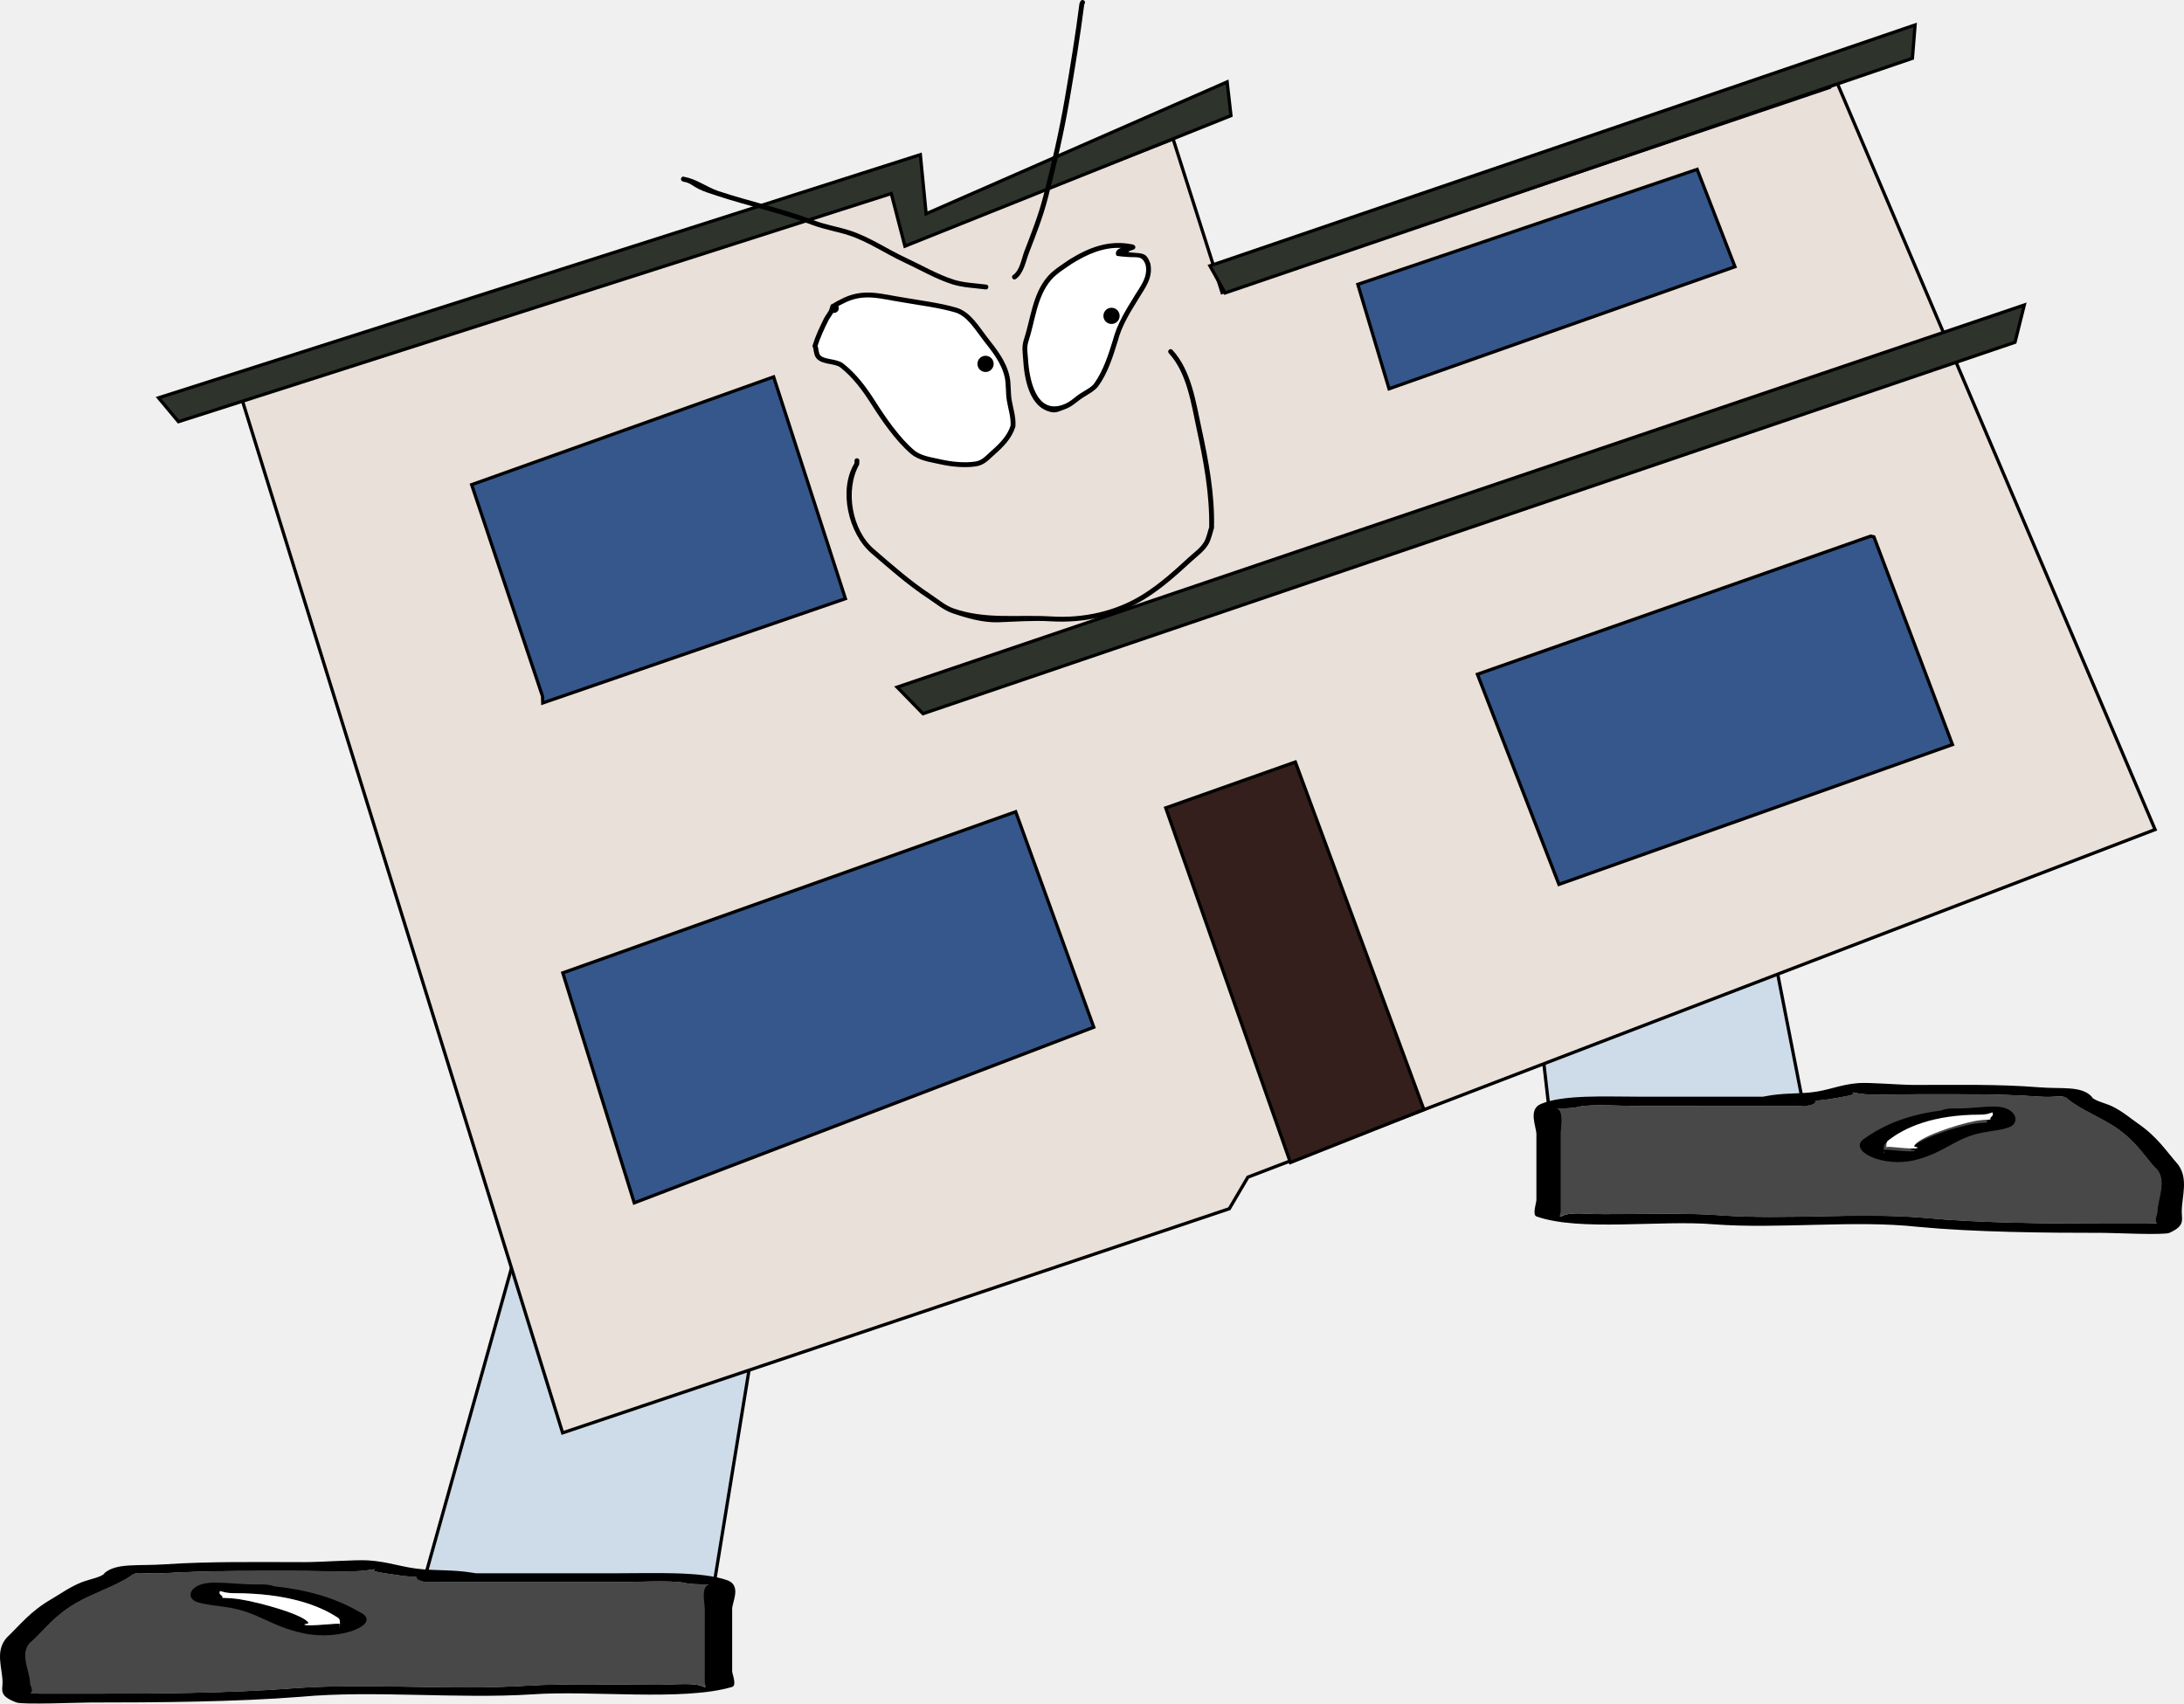
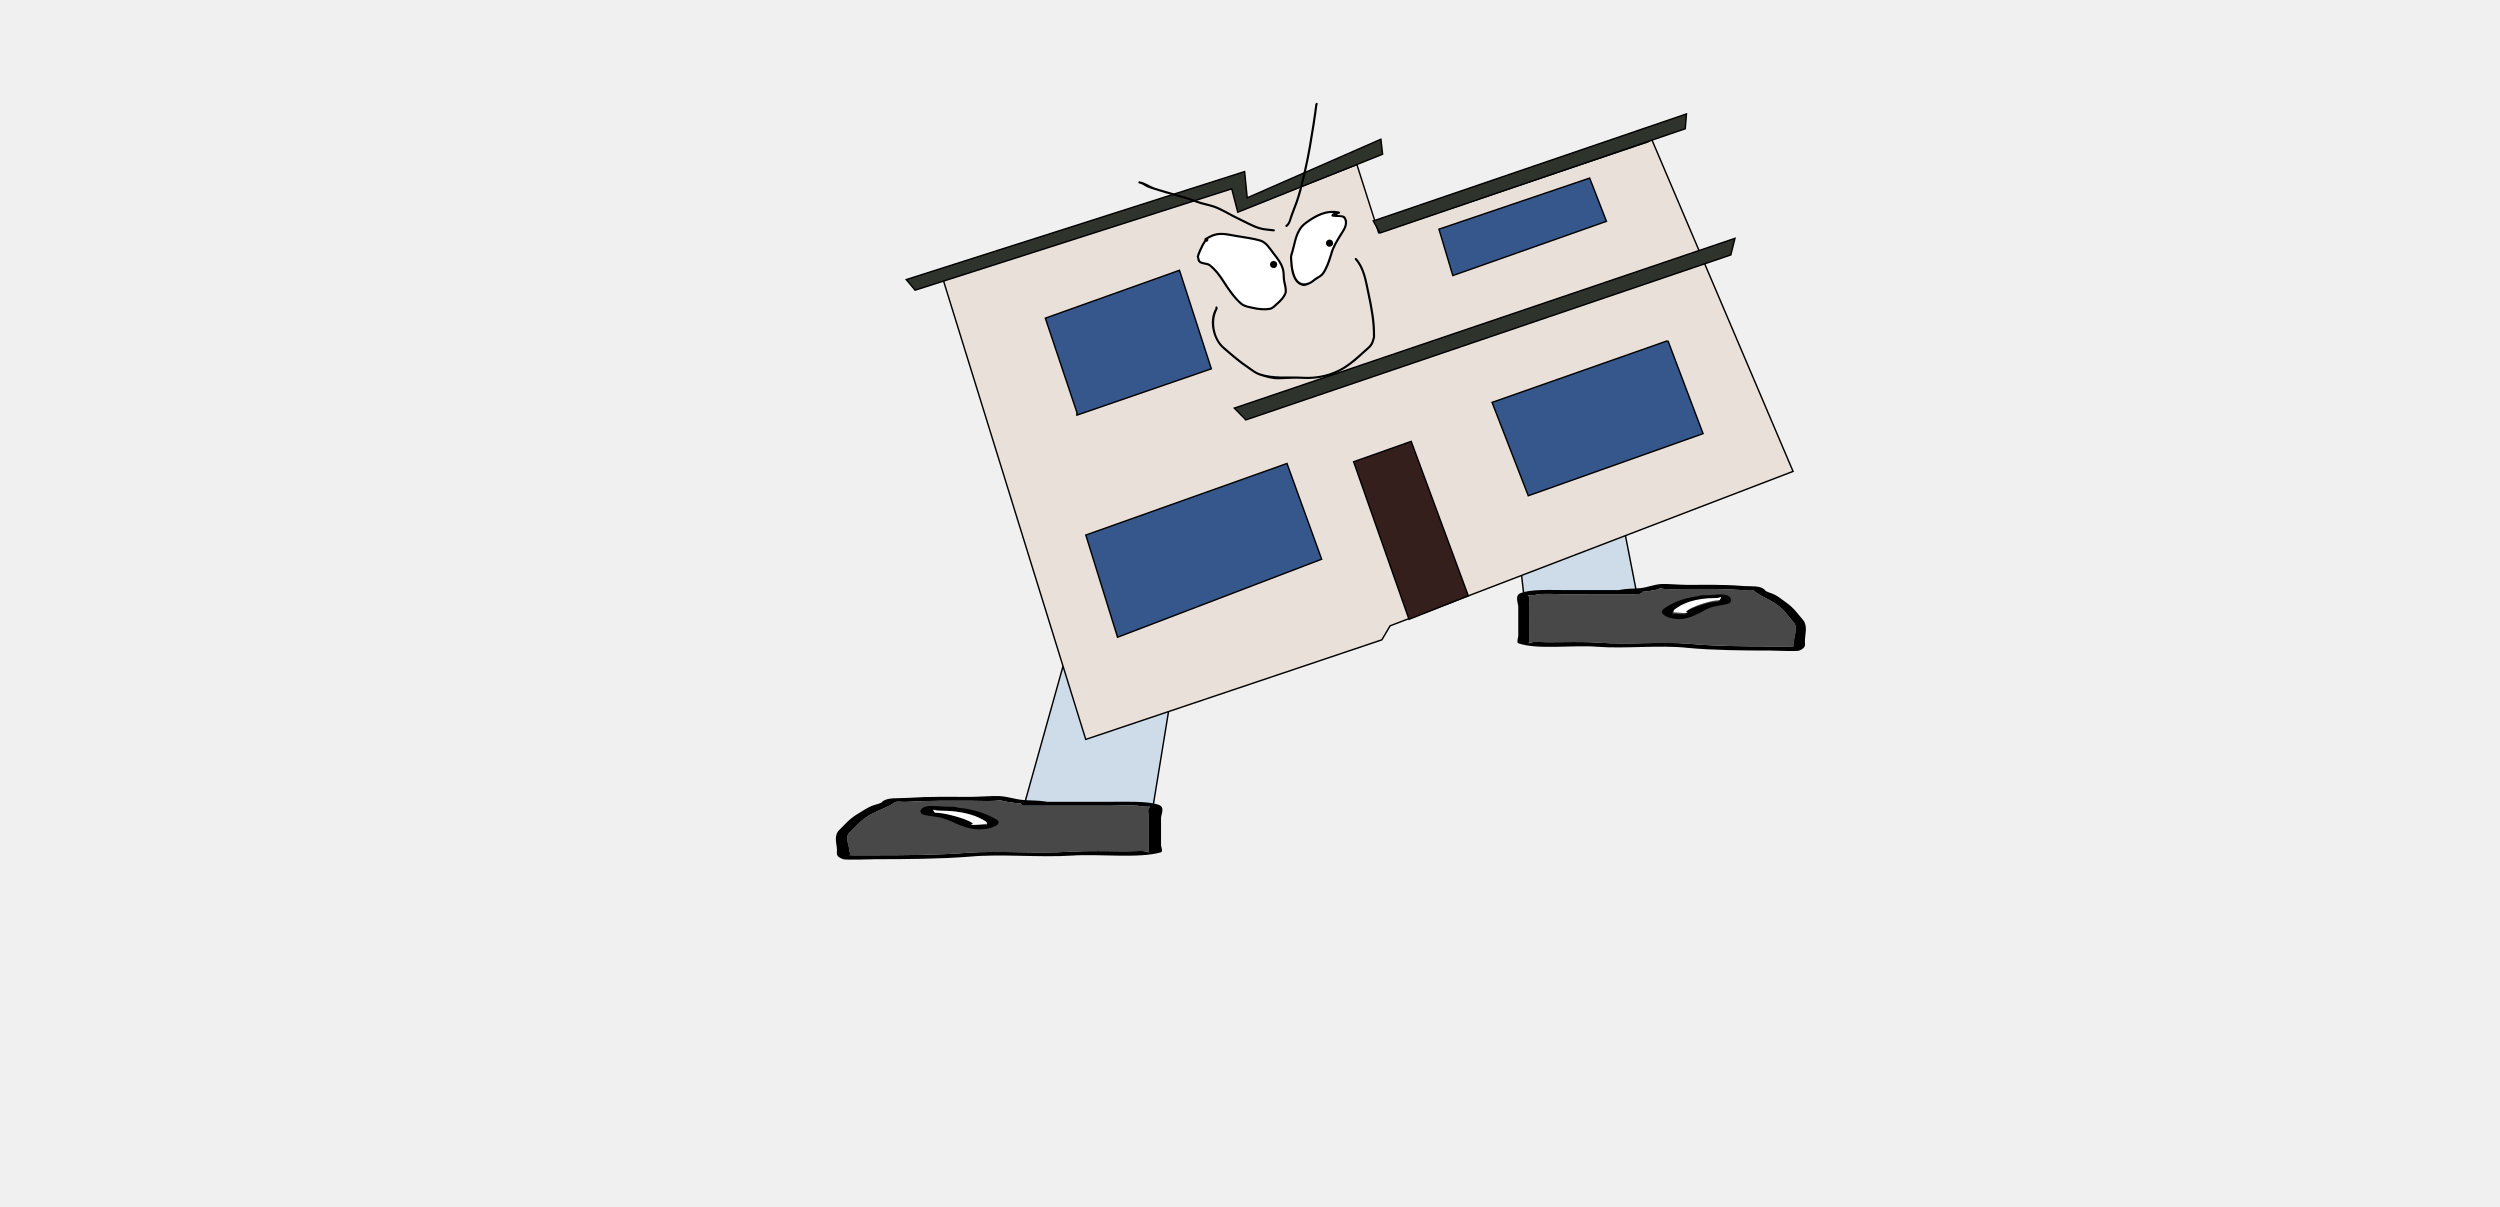
- <svg xmlns="http://www.w3.org/2000/svg" version="1.1" width="672.482" height="524.661" viewBox="0,0,672.482,524.661">
-   <g transform="translate(-32.88911,166.8789)">
+ <svg xmlns="http://www.w3.org/2000/svg" version="1.1" width="1733.093" height="836.336" viewBox="0,0,1733.093,836.336">
+   <g transform="translate(546.5466,238.1682)">
    <g data-paper-data="{&quot;isPaintingLayer&quot;:true}" fill-rule="nonzero" stroke-linejoin="miter" stroke-miterlimit="10" stroke-dasharray="" stroke-dashoffset="0" style="mix-blend-mode: normal">
      <path d="M162.332,323.883l28.063,-100.264l78.41,-0.895l-16.507,101.159z" data-paper-data="{&quot;index&quot;:null}" fill="#cedce9" stroke="#000000" stroke-width="1" stroke-linecap="round" />
      <path d="M511.312,187.416l-14.6,-128.116l69.351,1.134l24.82,126.982z" data-paper-data="{&quot;index&quot;:null}" fill="#cedce9" stroke="#000000" stroke-width="1" stroke-linecap="round" />
      <path d="M597.48,171.455c-1.877,0.355 -3.722,0.558 -5.549,0.705c0.012,0.055 0.019,0.112 0.019,0.171c0,1.446 -3.821,1.446 -3.821,1.446c-16.877,0 -33.755,0 -50.632,0c-4.343,0 -15.15,-0.656 -18.353,0.209c-1.845,0.498 -3.166,0.449 -5.53,0.514c-0.267,0.007 -0.752,0.023 -1.181,0.033c2.286,0.618 1.181,6.326 1.181,7.922c0,6.749 0,13.499 0,20.248c0,1.205 0,2.411 0,3.616c0,0.482 -0.672,1.856 0,1.446c2.557,-1.558 7.547,-0.72 13.375,-0.723c11.487,-0.006 23.785,-0.47 35.067,0.312c20.602,1.559 42.752,-0.932 63.189,0.805c17.213,1.629 37.817,1.775 55.551,1.775c4.458,0 8.916,0 13.375,0c0.671,0 1.724,-0.034 2.814,-0.072c-1.097,-0.742 0.052,-2.536 0.052,-3.544c0,-3.765 3.335,-10.261 -0.759,-13.644c-3.618,-4.108 -5.907,-8.063 -11.808,-12.16c-4.354,-3.023 -11.133,-5.702 -14.736,-8.705c-1.747,-1.79 -3.31,-0.511 -8.999,-0.925c-12.587,-0.916 -25.21,-0.723 -38.213,-0.723c-4.74,0 -10.692,0.364 -15.285,0c-0.97,-0.077 -2.792,-0.363 -4.158,-0.597c2.498,0.73 -3.202,1.437 -5.597,1.89zM537.496,170.884c12.755,0 25.511,0 38.266,0c0.368,-0.07 0.736,-0.139 1.104,-0.209c4.847,-0.917 9.222,-0.674 13.375,-1.085c5.659,-0.56 9.043,-2.444 14.882,-2.893c3.354,-0.258 12.643,0.57 17.397,0.57c12.891,0 25.769,-0.279 38.213,0.723c6.991,0.563 12.898,-0.535 16.168,2.815c0.482,1.272 4.339,2.068 6.357,3.046c3.083,1.496 5.66,3.711 8.046,5.367c5.914,4.106 8.515,8.329 12.223,12.539c3.314,4.438 1.151,9.942 1.151,14.559c0,2.553 1.063,4.352 -3.821,6.508c-1.703,0.752 -17.438,0 -20.062,0c-18.292,0 -39.664,-0.183 -57.405,-1.862c-19.49,-2.156 -42.689,0.75 -62.834,-0.775c-16.234,-1.384 -41.291,2.303 -54.585,-2.425c-1.316,-0.468 0,-4.291 0,-5.062c0,-6.749 0,-13.499 0,-20.248c0,-2.257 -2.628,-7.644 1.359,-9.325c6.958,-2.932 19.979,-2.246 30.167,-2.246z" data-paper-data="{&quot;index&quot;:null}" fill="#000000" stroke="none" stroke-width="1" stroke-linecap="butt" />
      <path d="M591.878,172.09c1.827,-0.147 3.694,-0.352 5.571,-0.707c2.395,-0.453 8.118,-1.161 5.62,-1.891c1.366,0.234 3.203,0.52 4.173,0.597c4.593,0.364 10.599,0.004 15.338,0.004c13.003,0 25.708,-0.173 38.295,0.743c5.688,0.414 7.264,-0.859 9.01,0.93c3.603,3.003 10.41,5.704 14.765,8.727c5.902,4.097 8.198,8.08 11.816,12.188c4.094,3.383 0.741,9.904 0.741,13.669c0,1.008 -1.156,2.807 -0.059,3.549c-1.09,0.037 -2.145,0.073 -2.816,0.073c-4.458,0 -8.924,0.005 -13.382,0.005c-17.734,0 -38.422,-0.122 -55.635,-1.75c-20.437,-1.737 -42.79,0.74 -63.391,-0.819c-11.282,-0.782 -23.615,-0.334 -35.102,-0.328c-5.827,0.003 -10.822,-0.838 -13.379,0.72c-0.672,0.41 -0.003,-0.966 -0.003,-1.448c0,-1.205 -0.007,-2.416 -0.007,-3.622c0,-6.749 -0.008,-13.539 -0.008,-20.288c0,-1.596 1.117,-7.318 -1.169,-7.936c0.429,-0.01 0.915,-0.026 1.182,-0.033c2.364,-0.065 3.688,-0.018 5.533,-0.517c3.203,-0.865 14.02,-0.216 18.363,-0.216c16.877,0 33.845,-0.029 50.722,-0.029c0,0 3.84,-0.002 3.84,-1.449c0,-0.059 -0.006,-0.116 -0.018,-0.171z" data-paper-data="{&quot;noHover&quot;:false,&quot;origItem&quot;:[&quot;Path&quot;,{&quot;applyMatrix&quot;:true,&quot;segments&quot;:[[[579.60736,595.76373],[0.95609,-0.20262],[0.00646,0.07548]],[[579.61718,596],[0,-0.08208],[0,2]],[[577.61718,598],[0,0],[-8.83333,0]],[[551.11718,598],[8.83333,0],[-2.27308,0]],[[541.51161,598.28885],[1.67648,-1.19621],[-0.96568,0.68904]],[[538.61718,599],[1.23739,-0.09027],[-0.13966,0.01019]],[[537.99901,599.04541],[0.22447,-0.0134],[1.19653,0.85421]],[[538.61718,610],[0,-2.20646],[0,9.33333]],[[538.61718,638],[0,-9.33333],[0,1.66667]],[[538.61718,643],[0,-1.66667],[0,0.66667]],[[538.61718,645],[-0.35177,0.56631],[1.33831,-2.15456]],[[545.61718,644],[-3.04994,0.00386],[6.01206,-0.00761]],[[563.97058,644.43107],[-5.90478,-1.08158],[10.78253,2.15651]],[[597.04254,645.54479],[-10.6965,-2.40266],[9.00888,2.25222]],[[626.11718,648],[-9.28168,0],[2.33333,0]],[[633.11718,648],[-2.33333,0],[0.35109,0]],[[634.59021,647.90091],[-0.5707,0.05184],[-0.57412,-1.02596]],[[634.61718,643],[0,1.39387],[0,-5.20707]],[[634.21982,624.13246],[2.14282,4.67827],[-1.8936,-5.6808]],[[628.03948,607.31672],[3.08887,5.66543],[-2.2791,-4.1802]],[[620.32688,595.27881],[1.8857,4.15235],[-0.91417,-2.47477]],[[615.61718,594],[2.9771,0.57275],[-6.58756,-1.26734]],[[595.61718,593],[6.8054,0],[-2.48058,0]],[[587.61718,593],[2.40395,0.50364],[-0.50743,-0.10631]],[[585.44122,592.1748],[0.71481,0.32365],[1.30749,1.01011]],[[582.51161,594.78885],[1.25365,-0.62682],[-0.98239,0.4912]]],&quot;closed&quot;:true}],&quot;index&quot;:null}" fill="#484848" stroke="none" stroke-width="1" stroke-linecap="butt" />
      <path d="M645.448,177.392c0,-0.168 -0.053,-0.449 -0.104,-0.724c-0.197,0.112 -0.49,0.207 -0.868,0.289c-1.132,0.436 -2.85,0.436 -2.85,0.436c-14.555,0 -22.962,3.839 -28.108,7.878c-0.605,0.458 -0.552,1.01 -0.552,1.523c0,0.146 -0.037,0.377 -0.077,0.617c0.038,-0.077 0.135,-0.141 0.33,-0.181c0.864,-0.18 8.378,0.92 9.3,0.287c0.277,-0.19 -1.359,-0.226 -1.269,-0.441c1.11,-2.638 12.88,-6.628 18.666,-7.723c1.501,-0.284 3.19,-0.427 4.869,-0.492c-0.657,-0.387 0.661,-0.979 0.661,-1.468zM612.87,187.53c-0.087,0.514 -0.164,1.006 0.097,0.71c0.178,-0.202 -0.079,-0.486 -0.097,-0.71zM606.683,183.977c5.461,-3.897 12.725,-7.45 24.044,-8.848c1.063,-0.629 3.257,-0.629 3.257,-0.629h1.911c4.326,0 6.615,-0.57 11.262,-0.57c6.454,0 7.95,4.857 4.575,6.279c-2.13,0.898 -5.545,1.192 -8.396,1.731c-8.438,1.597 -11.569,6.186 -20.815,8.469c-9.8,2.42 -20.589,-2.835 -15.837,-6.432z" data-paper-data="{&quot;index&quot;:null}" fill="#000000" stroke="none" stroke-width="1" stroke-linecap="butt" />
      <path d="M646.416,175.69c0.051,0.276 0.112,0.561 0.112,0.728c0,0.489 -1.302,1.09 -0.645,1.477c-1.679,0.065 -3.378,0.202 -4.879,0.486c-5.786,1.095 -17.613,5.065 -18.723,7.703c-0.09,0.215 1.364,0.377 1.087,0.568c-0.922,0.633 -8.501,-0.486 -9.365,-0.306c-0.196,0.041 -0.291,0.104 -0.329,0.182c0.04,-0.24 0.07,-0.475 0.07,-0.62c0,-0.512 -0.07,-1.074 0.535,-1.533c5.145,-4.039 13.856,-7.963 28.411,-7.963c0,0 1.725,0.003 2.858,-0.433c0.378,-0.081 0.671,-0.177 0.868,-0.289z" data-paper-data="{&quot;noHover&quot;:false,&quot;origItem&quot;:[&quot;Path&quot;,{&quot;applyMatrix&quot;:true,&quot;segments&quot;:[[[607.563,601.99816],[0.02649,0.38155],[-0.10299,0.15484]],[[607.10872,602.39727],[0.1976,-0.11227],[-0.59254,0.60273]],[[605.61718,603],[0,0],[-7.618,0]],[[590.90604,613.89443],[2.69308,-5.58508],[-0.31682,0.63364]],[[590.61718,616],[0,-0.70843],[0,0.20156]],[[590.57685,616.85325],[0.02106,-0.33136],[0.02013,-0.10671]],[[590.74964,616.60263],[-0.10238,0.05628],[0.45234,-0.24865]],[[595.61718,617],[-0.48256,0.87548],[0.14503,-0.26312]],[[594.95308,616.3906],[-0.04725,0.29671],[0.58086,-3.64773]],[[604.72276,605.71115],[-3.02833,1.51416],[0.78545,-0.39273]],[[607.27135,605.03032],[-0.87898,0.0905],[-0.34365,-0.53523]],[[607.61718,603],[0,0.6759],[0,-0.23192]]],&quot;closed&quot;:true}],&quot;index&quot;:null}" fill="#ffffff" stroke="none" stroke-width="1" stroke-linecap="butt" />
      <path d="M154.873,318.207c-2.708,-0.43 -9.153,-1.101 -6.329,-1.794c-1.544,0.222 -3.604,0.493 -4.701,0.566c-5.193,0.346 -11.923,0 -17.282,0c-14.701,0 -28.974,-0.183 -43.204,0.686c-6.431,0.393 -8.199,-0.821 -10.174,0.878c-4.074,2.849 -11.738,5.392 -16.661,8.261c-6.673,3.888 -9.26,7.641 -13.351,11.539c-4.629,3.21 -0.858,9.374 -0.858,12.947c0,0.956 1.298,2.659 0.058,3.363c1.233,0.036 2.424,0.068 3.182,0.068c5.041,0 10.081,0 15.122,0c20.05,0 43.346,-0.139 62.808,-1.685c23.107,-1.649 48.15,0.716 71.443,-0.764c12.756,-0.742 26.66,-0.301 39.647,-0.296c6.589,0.003 12.231,-0.792 15.122,0.686c0.76,0.389 0,-0.915 0,-1.372c0,-1.144 0,-2.287 0,-3.431c0,-6.405 0,-12.809 0,-19.214c0,-1.514 -1.249,-6.931 1.335,-7.517c-0.485,-0.009 -1.034,-0.024 -1.335,-0.031c-2.673,-0.062 -4.167,-0.015 -6.253,-0.488c-3.622,-0.821 -15.84,-0.198 -20.75,-0.198c-19.082,0 -38.164,0 -57.246,0c0,0 -4.32,0 -4.32,-1.372c0,-0.056 0.007,-0.11 0.021,-0.162c-2.065,-0.139 -4.152,-0.332 -6.274,-0.669zM222.692,317.665c11.519,0 26.241,-0.652 34.107,2.131c4.508,1.595 1.536,6.707 1.536,8.848c0,6.405 0,12.809 0,19.214c0,0.731 1.488,4.359 0,4.803c-15.031,4.486 -43.361,0.988 -61.715,2.301c-22.776,1.447 -49.006,-1.31 -71.042,0.736c-20.058,1.593 -44.222,1.767 -64.903,1.767c-2.966,0 -20.757,0.714 -22.682,0c-5.522,-2.046 -4.32,-3.754 -4.32,-6.176c0,-4.381 -2.445,-9.604 1.302,-13.815c4.193,-3.995 7.133,-8.003 13.82,-11.899c2.697,-1.572 5.611,-3.674 9.097,-5.093c2.281,-0.929 6.642,-1.683 7.187,-2.891c3.696,-3.178 10.376,-2.137 18.28,-2.671c14.07,-0.951 28.629,-0.686 43.204,-0.686c5.375,0 15.878,-0.786 19.67,-0.541c6.601,0.426 10.428,2.214 16.826,2.745c4.695,0.39 9.642,0.159 15.122,1.029c0.416,0.066 0.832,0.132 1.248,0.198c14.422,0 28.843,0 43.265,0z" data-paper-data="{&quot;index&quot;:null}" fill="#000000" stroke="none" stroke-width="1" stroke-linecap="butt" />
      <path d="M161.207,318.81c-0.014,0.052 -0.021,0.106 -0.021,0.162c0,1.372 4.342,1.375 4.342,1.375c19.082,0 38.266,0.027 57.348,0.027c4.91,0 17.14,-0.616 20.761,0.205c2.086,0.473 3.583,0.428 6.256,0.49c0.302,0.007 0.851,0.022 1.336,0.032c-2.585,0.586 -1.322,6.016 -1.322,7.53c0,6.405 -0.009,12.847 -0.009,19.252c0,1.144 -0.007,2.293 -0.007,3.437c0,0.457 0.757,1.763 -0.003,1.374c-2.891,-1.478 -8.538,-0.681 -15.127,-0.683c-12.987,-0.005 -26.931,-0.431 -39.687,0.311c-23.293,1.48 -48.565,-0.871 -71.672,0.778c-19.461,1.546 -42.852,1.661 -62.902,1.661c-5.041,0 -10.09,-0.004 -15.13,-0.004c-0.758,0 -1.951,-0.033 -3.184,-0.069c1.24,-0.704 -0.066,-2.411 -0.066,-3.368c0,-3.573 -3.791,-9.76 0.838,-12.971c4.091,-3.898 6.687,-7.677 13.36,-11.565c4.923,-2.869 12.62,-5.432 16.693,-8.281c1.975,-1.698 3.756,-0.49 10.187,-0.883c14.231,-0.87 28.596,-0.705 43.297,-0.705c5.359,0 12.149,0.342 17.342,-0.003c1.096,-0.073 3.173,-0.344 4.718,-0.566c-2.824,0.693 3.646,1.365 6.354,1.795c2.122,0.337 4.234,0.532 6.299,0.671z" data-paper-data="{&quot;noHover&quot;:false,&quot;origItem&quot;:[&quot;Path&quot;,{&quot;applyMatrix&quot;:true,&quot;segments&quot;:[[[579.60736,595.76373],[0.95609,-0.20262],[0.00646,0.07548]],[[579.61718,596],[0,-0.08208],[0,2]],[[577.61718,598],[0,0],[-8.83333,0]],[[551.11718,598],[8.83333,0],[-2.27308,0]],[[541.51161,598.28885],[1.67648,-1.19621],[-0.96568,0.68904]],[[538.61718,599],[1.23739,-0.09027],[-0.13966,0.01019]],[[537.99901,599.04541],[0.22447,-0.0134],[1.19653,0.85421]],[[538.61718,610],[0,-2.20646],[0,9.33333]],[[538.61718,638],[0,-9.33333],[0,1.66667]],[[538.61718,643],[0,-1.66667],[0,0.66667]],[[538.61718,645],[-0.35177,0.56631],[1.33831,-2.15456]],[[545.61718,644],[-3.04994,0.00386],[6.01206,-0.00761]],[[563.97058,644.43107],[-5.90478,-1.08158],[10.78253,2.15651]],[[597.04254,645.54479],[-10.6965,-2.40266],[9.00888,2.25222]],[[626.11718,648],[-9.28168,0],[2.33333,0]],[[633.11718,648],[-2.33333,0],[0.35109,0]],[[634.59021,647.90091],[-0.5707,0.05184],[-0.57412,-1.02596]],[[634.61718,643],[0,1.39387],[0,-5.20707]],[[634.21982,624.13246],[2.14282,4.67827],[-1.8936,-5.6808]],[[628.03948,607.31672],[3.08887,5.66543],[-2.2791,-4.1802]],[[620.32688,595.27881],[1.8857,4.15235],[-0.91417,-2.47477]],[[615.61718,594],[2.9771,0.57275],[-6.58756,-1.26734]],[[595.61718,593],[6.8054,0],[-2.48058,0]],[[587.61718,593],[2.40395,0.50364],[-0.50743,-0.10631]],[[585.44122,592.1748],[0.71481,0.32365],[1.30749,1.01011]],[[582.51161,594.78885],[1.25365,-0.62682],[-0.98239,0.4912]]],&quot;closed&quot;:true}],&quot;index&quot;:null}" fill="#484848" stroke="none" stroke-width="1" stroke-linecap="butt" />
      <path d="M100.64,323.841c0,0.464 1.489,1.026 0.747,1.393c1.899,0.062 3.809,0.198 5.506,0.467c6.542,1.039 19.85,4.825 21.105,7.328c0.102,0.204 -1.748,0.238 -1.435,0.418c1.042,0.601 9.538,-0.443 10.515,-0.273c0.221,0.039 0.33,0.099 0.373,0.172c-0.045,-0.227 -0.087,-0.447 -0.087,-0.586c0,-0.486 0.06,-1.01 -0.624,-1.445c-5.818,-3.833 -15.323,-7.476 -31.779,-7.476c0,0 -1.942,0 -3.222,-0.414c-0.427,-0.077 -0.759,-0.168 -0.981,-0.274c-0.057,0.262 -0.117,0.528 -0.117,0.687zM137.364,334.134c0.295,0.281 0.208,-0.185 0.11,-0.673c-0.021,0.212 -0.311,0.481 -0.11,0.673zM144.468,330.089c5.372,3.413 -6.826,8.4 -17.906,6.103c-10.454,-2.167 -13.994,-6.521 -23.534,-8.036c-3.223,-0.512 -7.085,-0.791 -9.493,-1.643c-3.816,-1.35 -2.124,-5.959 5.172,-5.959c5.254,0 7.842,0.541 12.733,0.541h2.16c0,0 2.48,0 3.682,0.597c12.798,1.327 21.01,4.699 27.185,8.396z" data-paper-data="{&quot;index&quot;:null}" fill="#000000" stroke="none" stroke-width="1" stroke-linecap="butt" />
      <path d="M100.596,323.108c0.222,0.106 0.555,0.197 0.981,0.274c1.28,0.414 3.231,0.411 3.231,0.411c16.457,0 26.305,3.724 32.122,7.556c0.684,0.435 0.605,0.968 0.605,1.454c0,0.138 0.034,0.361 0.079,0.589c-0.043,-0.073 -0.151,-0.134 -0.372,-0.172c-0.977,-0.171 -9.546,0.891 -10.589,0.291c-0.313,-0.181 1.331,-0.335 1.229,-0.539c-1.255,-2.503 -14.627,-6.27 -21.169,-7.309c-1.697,-0.27 -3.618,-0.4 -5.517,-0.462c0.742,-0.367 -0.729,-0.938 -0.729,-1.402c0,-0.159 0.07,-0.429 0.127,-0.691z" data-paper-data="{&quot;noHover&quot;:false,&quot;origItem&quot;:[&quot;Path&quot;,{&quot;applyMatrix&quot;:true,&quot;segments&quot;:[[[607.563,601.99816],[0.02649,0.38155],[-0.10299,0.15484]],[[607.10872,602.39727],[0.1976,-0.11227],[-0.59254,0.60273]],[[605.61718,603],[0,0],[-7.618,0]],[[590.90604,613.89443],[2.69308,-5.58508],[-0.31682,0.63364]],[[590.61718,616],[0,-0.70843],[0,0.20156]],[[590.57685,616.85325],[0.02106,-0.33136],[0.02013,-0.10671]],[[590.74964,616.60263],[-0.10238,0.05628],[0.45234,-0.24865]],[[595.61718,617],[-0.48256,0.87548],[0.14503,-0.26312]],[[594.95308,616.3906],[-0.04725,0.29671],[0.58086,-3.64773]],[[604.72276,605.71115],[-3.02833,1.51416],[0.78545,-0.39273]],[[607.27135,605.03032],[-0.87898,0.0905],[-0.34365,-0.53523]],[[607.61718,603],[0,0.6759],[0,-0.23192]]],&quot;closed&quot;:true}],&quot;index&quot;:null}" fill="#ffffff" stroke="none" stroke-width="1" stroke-linecap="butt" />
      <g>
        <g>
          <path d="M107.302,-44.188l200.662,-63.715l4.148,16.064l81.982,-32.25l15.083,47.31l187.134,-63.196l1.619,-2.858l98.537,231.445l-279.335,107.051l-5.72,9.72l-205.284,69.033z" fill="#e9e0d9" stroke="#000000" stroke-width="1" stroke-linecap="round" />
          <path d="M206.178,132.751l139.459,-49.623l24.04,66.357l-141.494,54.1z" fill="#36578c" stroke="#000000" stroke-width="1" stroke-linecap="round" />
          <path d="M199.95,47.597l-21.836,-65.205l92.987,-33.196l22.102,68.304l-93.199,32.124z" fill="#36578c" stroke="#000000" stroke-width="1" stroke-linecap="round" />
          <path d="M81.706,-44.357l234.568,-74.885l1.786,18.201l92.681,-40.619l1.181,10.391l-100.396,40.209l-4.199,-16.21l-219.488,70.263z" fill="#2e332c" stroke="#000000" stroke-width="1" stroke-linecap="round" />
          <path d="M405.439,-85.007l217.133,-74.186l-0.824,10.274l-211.628,72.259z" fill="#2e332c" stroke="#000000" stroke-width="1" stroke-linecap="round" />
          <path d="M450.982,-79.295l104.487,-35.42l11.637,29.977l-106.507,37.6z" fill="#36578c" stroke="#000000" stroke-width="1" stroke-linecap="round" />
          <path d="M609.892,-1.532l24.188,63.973l-121.171,43.059l-25.103,-64.716l121.105,-42.545z" fill="#36578c" stroke="#000000" stroke-width="1" stroke-linecap="round" />
          <path d="M430.22,191.159l-38.385,-109.219l39.909,-14.13l39.587,107.039z" fill="#341f1c" stroke="#000000" stroke-width="1" stroke-linecap="round" />
          <path d="M309.124,44.75l347.069,-117.693l-2.859,11.477l-336.233,114.392z" fill="#2e332c" stroke="#000000" stroke-width="1" stroke-linecap="round" />
          <path d="M376.67,-88.223c0.1,0.223 2.983,0.396 3.389,0.433c3,0.271 4.552,-0.582 5.63,2.481c0.739,3.75 -1.487,6.378 -3.316,9.372c-2.672,4.375 -5.437,8.731 -6.746,13.801c-1.385,4.484 -3.022,9.523 -5.785,13.375c-0.881,1.229 -2.86,2.201 -4.094,2.981c-2.168,1.371 -3.182,2.765 -5.644,3.627c-8.297,2.903 -10.359,-8.035 -10.72,-14.112c-0.113,-1.897 -0.482,-3.354 0.051,-5.229c2.111,-6.293 2.586,-13.973 7.078,-19.216c1.703,-1.987 4.294,-3.52 6.419,-5.003c4.846,-3.006 9.691,-5.089 15.145,-4.863c-1.095,0.438 -1.946,1.152 -1.408,2.354z" data-paper-data="{&quot;noHover&quot;:false,&quot;origItem&quot;:[&quot;Path&quot;,{&quot;applyMatrix&quot;:true,&quot;segments&quot;:[[[351.92467,24.91393],[-1.17776,0.0514],[-5.0738,-2.01429]],[[336.05337,24.5144],[5.56723,-1.23701],[-2.49563,0.69816]],[[328.36282,27.11354],[2.2634,-1.31293],[-5.97206,3.4642]],[[315.3669,42.869],[4.07069,-5.24265],[-1.12286,1.59346]],[[313.59068,47.77608],[0.52046,-1.82789],[-1.66695,5.85443]],[[319.02846,64.6056],[-8.78995,0],[2.60846,0]],[[325.54511,63.04143],[-2.49932,0.57787],[1.42263,-0.32893]],[[330.38469,61.57669],[-1.23772,0.86849],[3.88074,-2.72304]],[[340.21963,50.87259],[-2.78883,3.77482],[2.91048,-4.35307]],[[351.12813,40.12515],[-3.96764,3.24679],[2.71516,-2.22187]],[[357.35797,32.38569],[-0.54096,3.78331],[-0.00611,-3.24723]],[[352.87014,28.19433],[2.7419,1.24696],[-0.37111,-0.16877]],[[349.81918,26.67133],[0.0206,0.24302],[-0.11119,-1.31205]]],&quot;closed&quot;:true}]}" fill="#ffffff" stroke="none" stroke-width="0.5" stroke-linecap="butt" />
          <path d="M290.307,-72.38l-0.417,-0.455c0.687,-0.425 1.448,-0.777 2.13,-1.142c6.708,-3.598 12.008,-1.577 18.999,-0.519c5.274,0.922 11.111,1.626 16.141,3.097c4.111,1.202 6.709,5.788 9.135,8.89c2.804,3.583 5.722,7.181 6.702,11.716c0.503,2.331 0.255,4.851 0.654,7.206c0.456,2.698 1.339,5.186 1.153,7.956c-1.047,3.398 -3.642,5.974 -6.237,8.247c-1.697,1.486 -2.866,3.027 -5.258,3.394c-3.458,0.531 -7.61,0.087 -10.988,-0.687c-2.82,-0.646 -6.122,-1.022 -8.433,-2.967c-4.569,-3.845 -9.009,-10.312 -12.2,-15.348c-2.655,-4.185 -5.684,-8.24 -9.565,-11.298c-1.962,-1.546 -5.868,-0.902 -7.329,-2.812c-0.626,-0.819 -0.573,-2.329 -0.955,-3.282c0.85,-2.743 2.19,-5.6 3.476,-8.17c0.476,-0.951 1.443,-1.974 1.743,-3.002c0.116,0.151 0.465,0.511 0.986,0.203c0.646,-0.382 0.265,-1.028 0.265,-1.028z" data-paper-data="{&quot;noHover&quot;:false,&quot;origItem&quot;:[&quot;Path&quot;,{&quot;applyMatrix&quot;:true,&quot;segments&quot;:[[[262.53939,13.98753],[0.73544,-0.14709],[-0.5932,0.11864]],[[261.67657,13.47],[0.0592,0.18064],[-0.62288,0.87025]],[[259.04419,15.72453],[0.76339,-0.74054],[-2.06268,2.00092]],[[253.07416,22.27884],[1.70811,-2.3087],[0.04601,1.02564]],[[252.89435,25.68875],[-0.32078,-0.9798],[0.74817,2.28526]],[[258.88412,30.76192],[-1.34134,-2.10688],[2.65332,4.16765]],[[264.18665,44.55317],[-1.12351,-4.82715],[1.34832,5.80694]],[[270.60241,63.02996],[-3.04192,-5.13856],[1.53866,2.59918]],[[277.56629,68.61195],[-2.44885,-1.54115],[2.93256,1.84637]],[[287.69369,72.89147],[-3.43967,-0.64065],[2.37896,0.44309]],[[293.76846,71.42771],[-2.09271,0.84209],[3.20042,-1.28782]],[[302.36704,65.71323],[-2.11047,2.86102],[1.09105,-2.55346]],[[303.89984,57.83196],[-0.46059,2.69768],[0.40189,-2.35386]],[[305.65783,50.82622],[-0.29477,2.36661],[0.57347,-4.60414]],[[303.20103,37.57898],[1.46264,4.30844],[-1.26521,-3.73004]],[[297.52662,26.19333],[3.48298,2.49261],[-4.26134,-3.04965]],[[283.34392,17.95494],[4.67312,2.61213],[-6.24919,-3.30814]],[[265.26946,12.16504],[7.51953,-1.18026],[-0.7641,0.11993]],[[262.88476,12.53799],[0.78928,-0.17414],[0,0]],[263.12774,13.10501]],&quot;closed&quot;:true}]}" fill="#ffffff" stroke="#000000" stroke-width="1.5" stroke-linecap="butt" />
          <path d="M333.99,-53.984c-0.456,-1.303 0.231,-2.729 1.534,-3.185c1.303,-0.456 2.729,0.231 3.185,1.534c0.456,1.303 -0.231,2.729 -1.534,3.185c-1.303,0.456 -2.729,-0.231 -3.185,-1.534z" fill="#000000" stroke="none" stroke-width="0.5" stroke-linecap="butt" />
          <path d="M372.781,-68.776c-0.456,-1.303 0.231,-2.729 1.534,-3.185c1.303,-0.456 2.729,0.231 3.185,1.534c0.456,1.303 -0.231,2.729 -1.534,3.185c-1.303,0.456 -2.729,-0.231 -3.185,-1.534z" fill="#000000" stroke="none" stroke-width="0.5" stroke-linecap="butt" />
          <path d="M242.656,-112.058c0.325,-0.676 1.001,-0.35 1.001,-0.35l-0.006,0.04c3.422,0.478 7.067,3.224 10.477,4.35c9.783,3.229 19.766,5.349 29.415,9.024c3.65,1.39 7.465,1.952 11.161,3.161c5.994,1.96 11.355,5.679 17.045,8.319c4.828,2.242 9.807,5.176 14.882,6.783c3.038,0.962 6.762,1.092 9.925,1.496c0,0 0.744,0.095 0.649,0.839c-0.095,0.744 -0.839,0.649 -0.839,0.649c-3.249,-0.415 -7.036,-0.565 -10.161,-1.545c-5.148,-1.615 -10.196,-4.59 -15.088,-6.861c-5.636,-2.618 -10.958,-6.327 -16.899,-8.261c-3.715,-1.209 -7.541,-1.782 -11.209,-3.178c-9.628,-3.666 -19.59,-5.779 -29.351,-9.001c-1.92,-0.634 -3.903,-1.22 -5.721,-2.121c-1.538,-0.761 -2.747,-1.972 -4.476,-2.166l-0.455,-0.176c0,0 -0.676,-0.325 -0.35,-1.001z" fill="#000000" stroke="none" stroke-width="0.5" stroke-linecap="butt" />
          <path d="M366.547,-166.79c0.676,0.325 0.35,1.001 0.35,1.001l-0.148,0.218c-1.259,9.856 -2.837,19.493 -4.514,29.292c-1.739,10.164 -4.057,20.206 -6.638,30.185c-1.537,5.941 -3.661,11.354 -5.87,17.066c-1.061,2.743 -1.579,6.277 -4.027,8.067c0,0 -0.613,0.433 -1.045,-0.18c-0.433,-0.613 0.18,-1.045 0.18,-1.045c2.111,-1.423 2.601,-5.077 3.493,-7.383c2.189,-5.66 4.295,-11.014 5.817,-16.901c2.57,-9.938 4.879,-19.94 6.612,-30.062c1.674,-9.78 3.249,-19.393 4.505,-29.229l0.284,-0.679c0,0 0.325,-0.676 1.001,-0.35z" fill="#000000" stroke="none" stroke-width="0.5" stroke-linecap="butt" />
          <path d="M296.79,-25.73c0.749,0.033 0.716,0.782 0.716,0.782l-0.073,1.167c-4.414,7.847 -2.237,20.237 4.64,26.089c5.569,4.796 11.181,9.771 17.332,13.82c2.263,1.49 4.619,3.552 7.189,4.416c10.032,3.433 19.559,1.806 29.949,2.435c9.9,0.617 19.937,-1.543 28.342,-6.844c5.151,-3.249 9.385,-7.092 13.852,-11.196c1.661,-1.526 3.7,-2.919 4.889,-4.886c0.773,-1.279 1.107,-3.146 1.589,-4.566c0.164,-10.173 -1.695,-20.226 -3.838,-30.143c-1.708,-7.905 -2.96,-17.317 -8.577,-23.427c0,0 -0.507,-0.553 0.047,-1.06c0.553,-0.507 1.06,0.047 1.06,0.047c5.808,6.362 7.163,15.913 8.937,24.123c2.179,10.086 4.132,20.365 3.85,30.716c-0.516,1.581 -0.908,3.621 -1.762,5.05c-1.268,2.121 -3.396,3.612 -5.18,5.252c-4.532,4.164 -8.838,8.062 -14.065,11.359c-8.688,5.479 -19.008,7.674 -29.233,7.072c-5.466,-0.331 -10.819,0.12 -16.255,0.299c-4.672,0.153 -9.729,-1.319 -14.089,-2.812c-2.706,-0.941 -5.138,-3.008 -7.528,-4.582c-6.204,-4.087 -11.868,-9.097 -17.486,-13.936c-6.998,-6.09 -10.108,-19.47 -5.1,-27.649l0.014,-0.809c0,0 0.033,-0.749 0.782,-0.716z" fill="#000000" stroke="none" stroke-width="0.5" stroke-linecap="butt" />
        </g>
        <path d="M380.236,-89.27c0.508,0.079 0.94,0.164 1.098,0.178c3.396,0.312 4.552,-0.071 5.768,3.425c0.841,4.263 -1.423,7.165 -3.51,10.569c-2.603,4.244 -5.296,8.416 -6.564,13.344c-1.424,4.615 -3.072,9.871 -5.967,13.812c-1.021,1.39 -3.087,2.485 -4.5,3.377c-2.21,1.395 -3.381,2.883 -5.946,3.781c-1.234,0.432 -2.458,1.105 -3.815,0.862c-7.029,-1.261 -8.527,-10.447 -8.869,-16.264c-0.123,-2.096 -0.453,-3.68 0.118,-5.761c2.203,-6.533 2.694,-14.298 7.386,-19.732c1.799,-2.084 4.449,-3.674 6.685,-5.237c6.135,-3.806 12.287,-6.165 19.542,-4.67c0,0 0.141,0.029 0.287,0.124c0.223,0.067 0.411,0.235 0.494,0.471c0.137,0.391 -0.069,0.819 -0.46,0.956l-1.283,0.449c-0.152,0.11 -0.306,0.217 -0.463,0.318zM378.058,-90.531c-5.454,-0.225 -10.266,1.859 -15.112,4.865c-2.125,1.483 -4.698,3.007 -6.4,4.994c-4.493,5.242 -4.952,12.871 -7.062,19.164c-0.533,1.875 -0.168,3.321 -0.056,5.218c0.36,6.076 2.395,16.992 10.692,14.089c2.462,-0.862 3.466,-2.258 5.634,-3.629c1.234,-0.78 3.203,-1.753 4.084,-2.981c2.763,-3.852 4.362,-8.868 5.747,-13.352c1.309,-5.07 4.074,-9.372 6.746,-13.747c1.829,-2.994 4.063,-5.613 3.324,-9.363c-1.078,-3.063 -2.621,-2.202 -5.62,-2.474c-0.406,-0.037 -3.283,-0.207 -3.383,-0.43c-0.538,-1.202 0.312,-1.917 1.407,-2.354z" fill="#000000" stroke="none" stroke-width="0.5" stroke-linecap="butt" />
      </g>
+       <path d="M-546.547,598.168v-836.336h1733.093v836.336z" fill="none" stroke="#f00000" stroke-width="0" stroke-linecap="butt" />
    </g>
  </g>
</svg>
